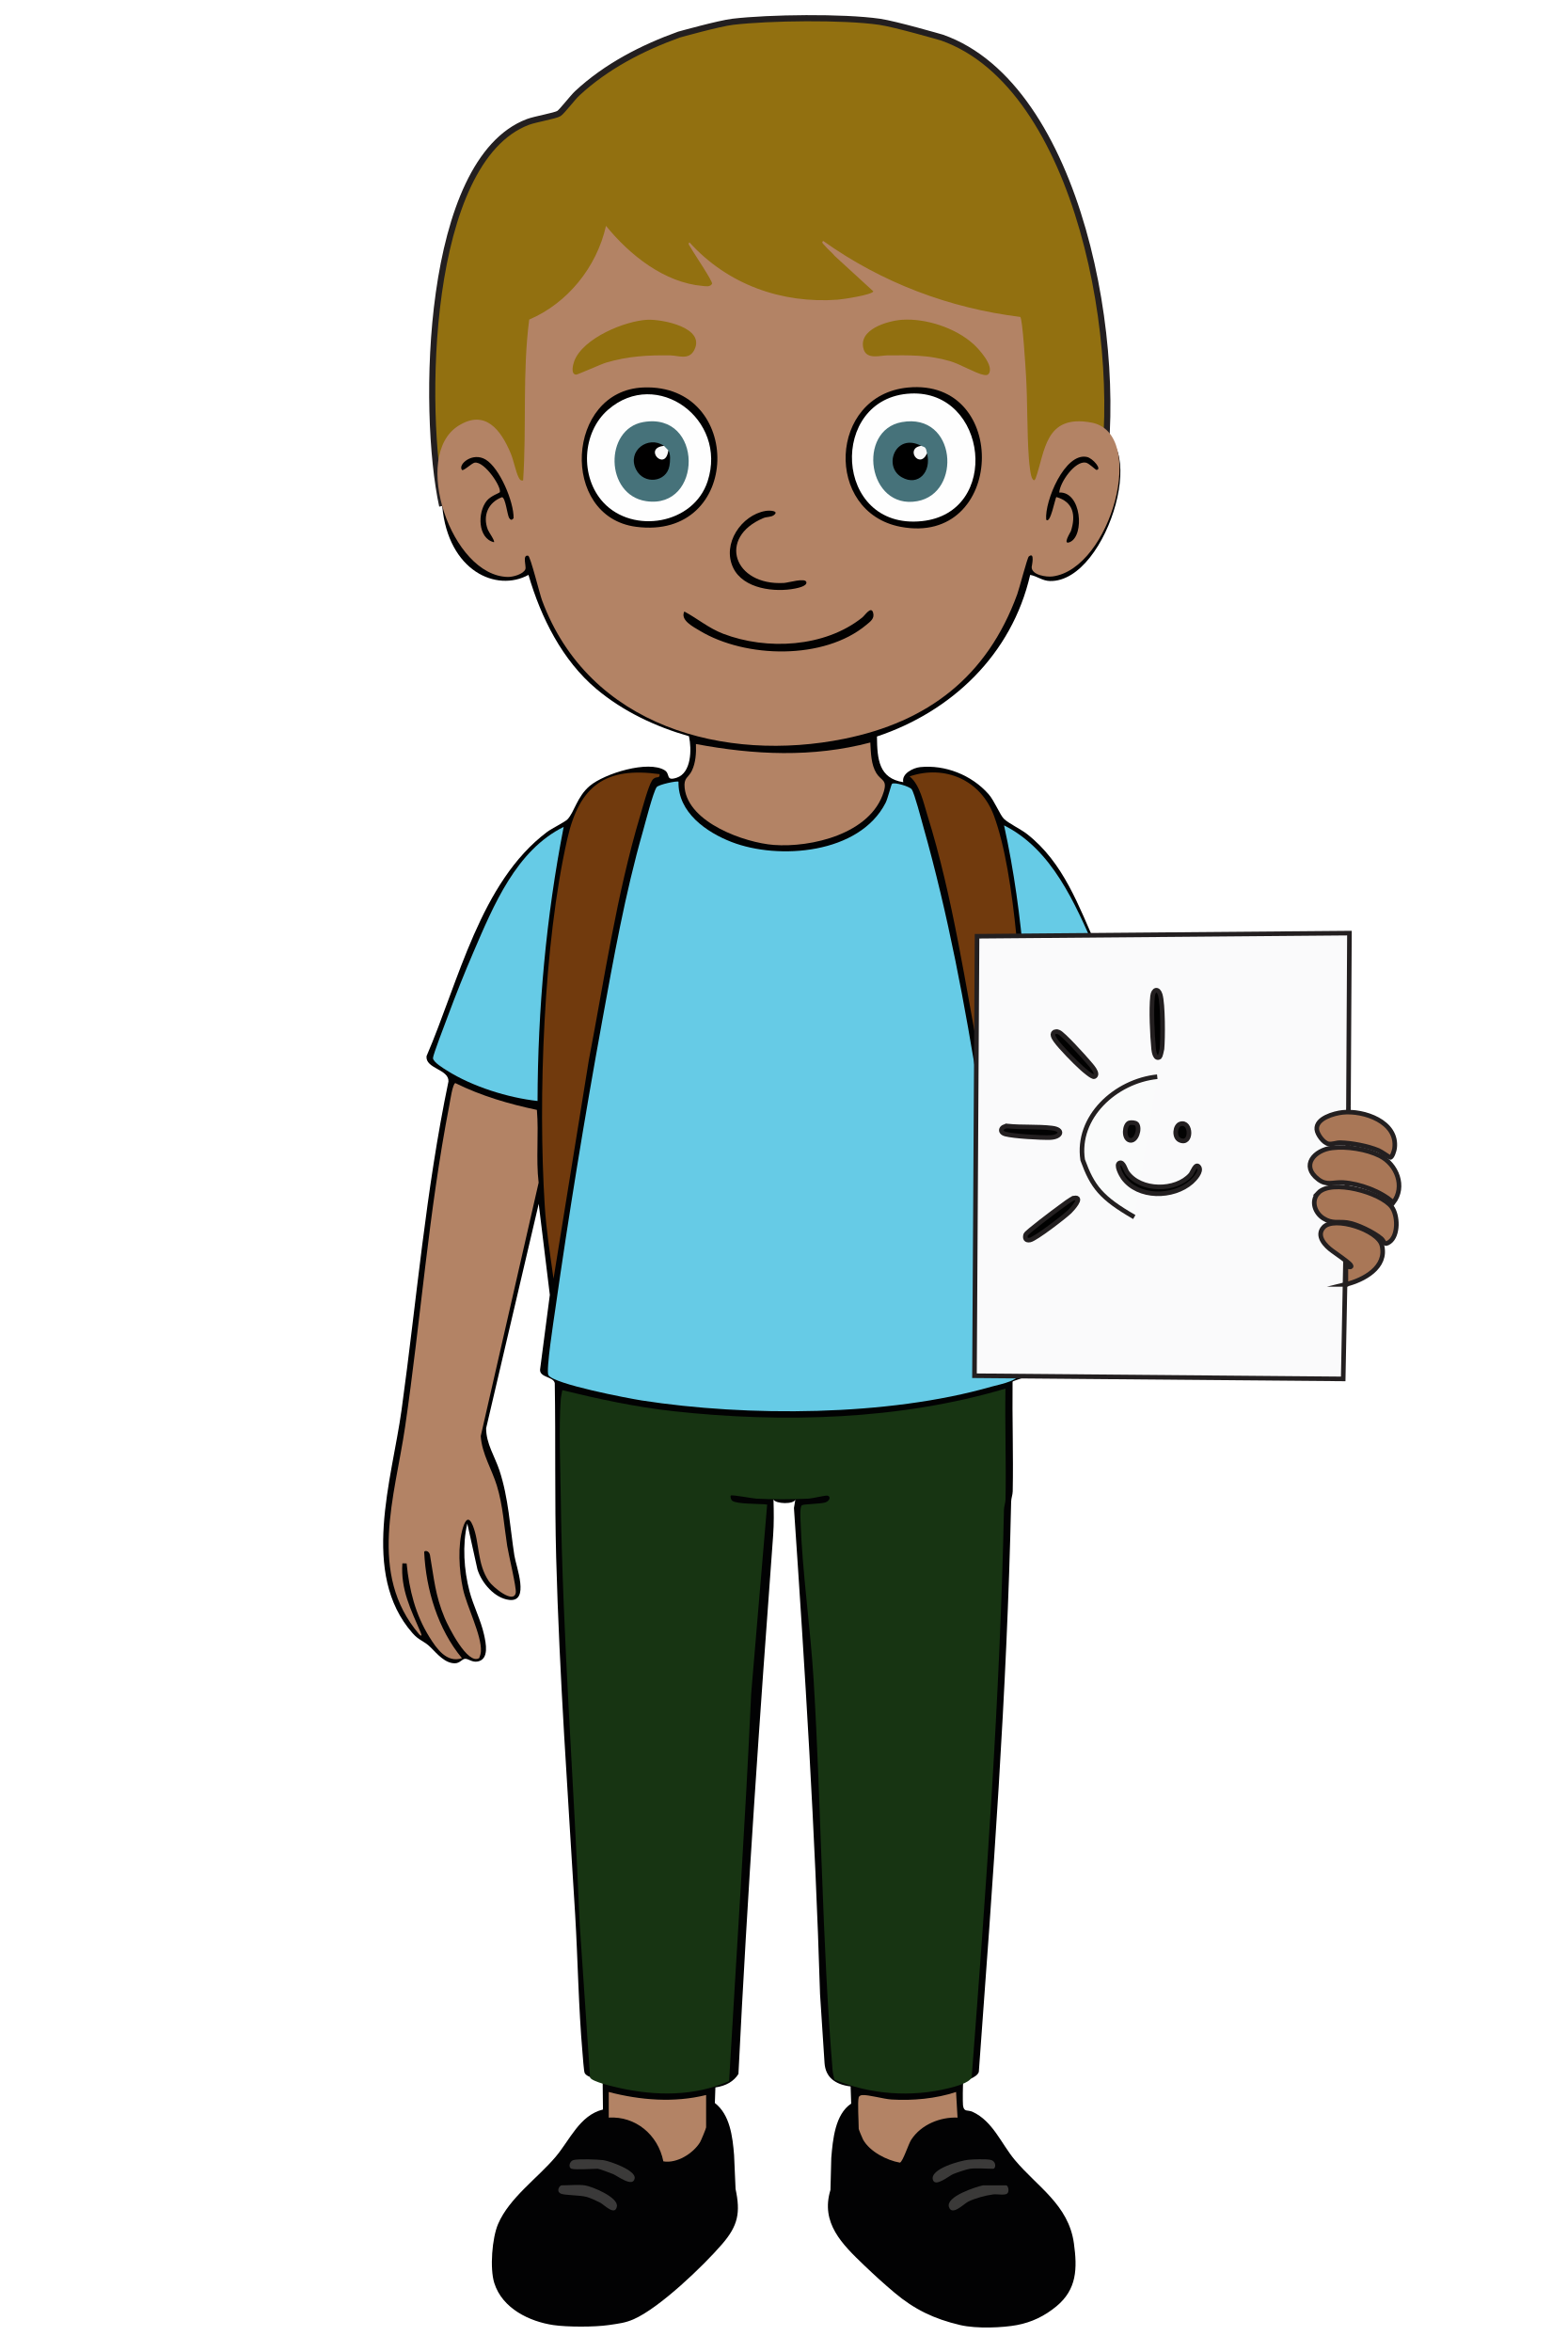
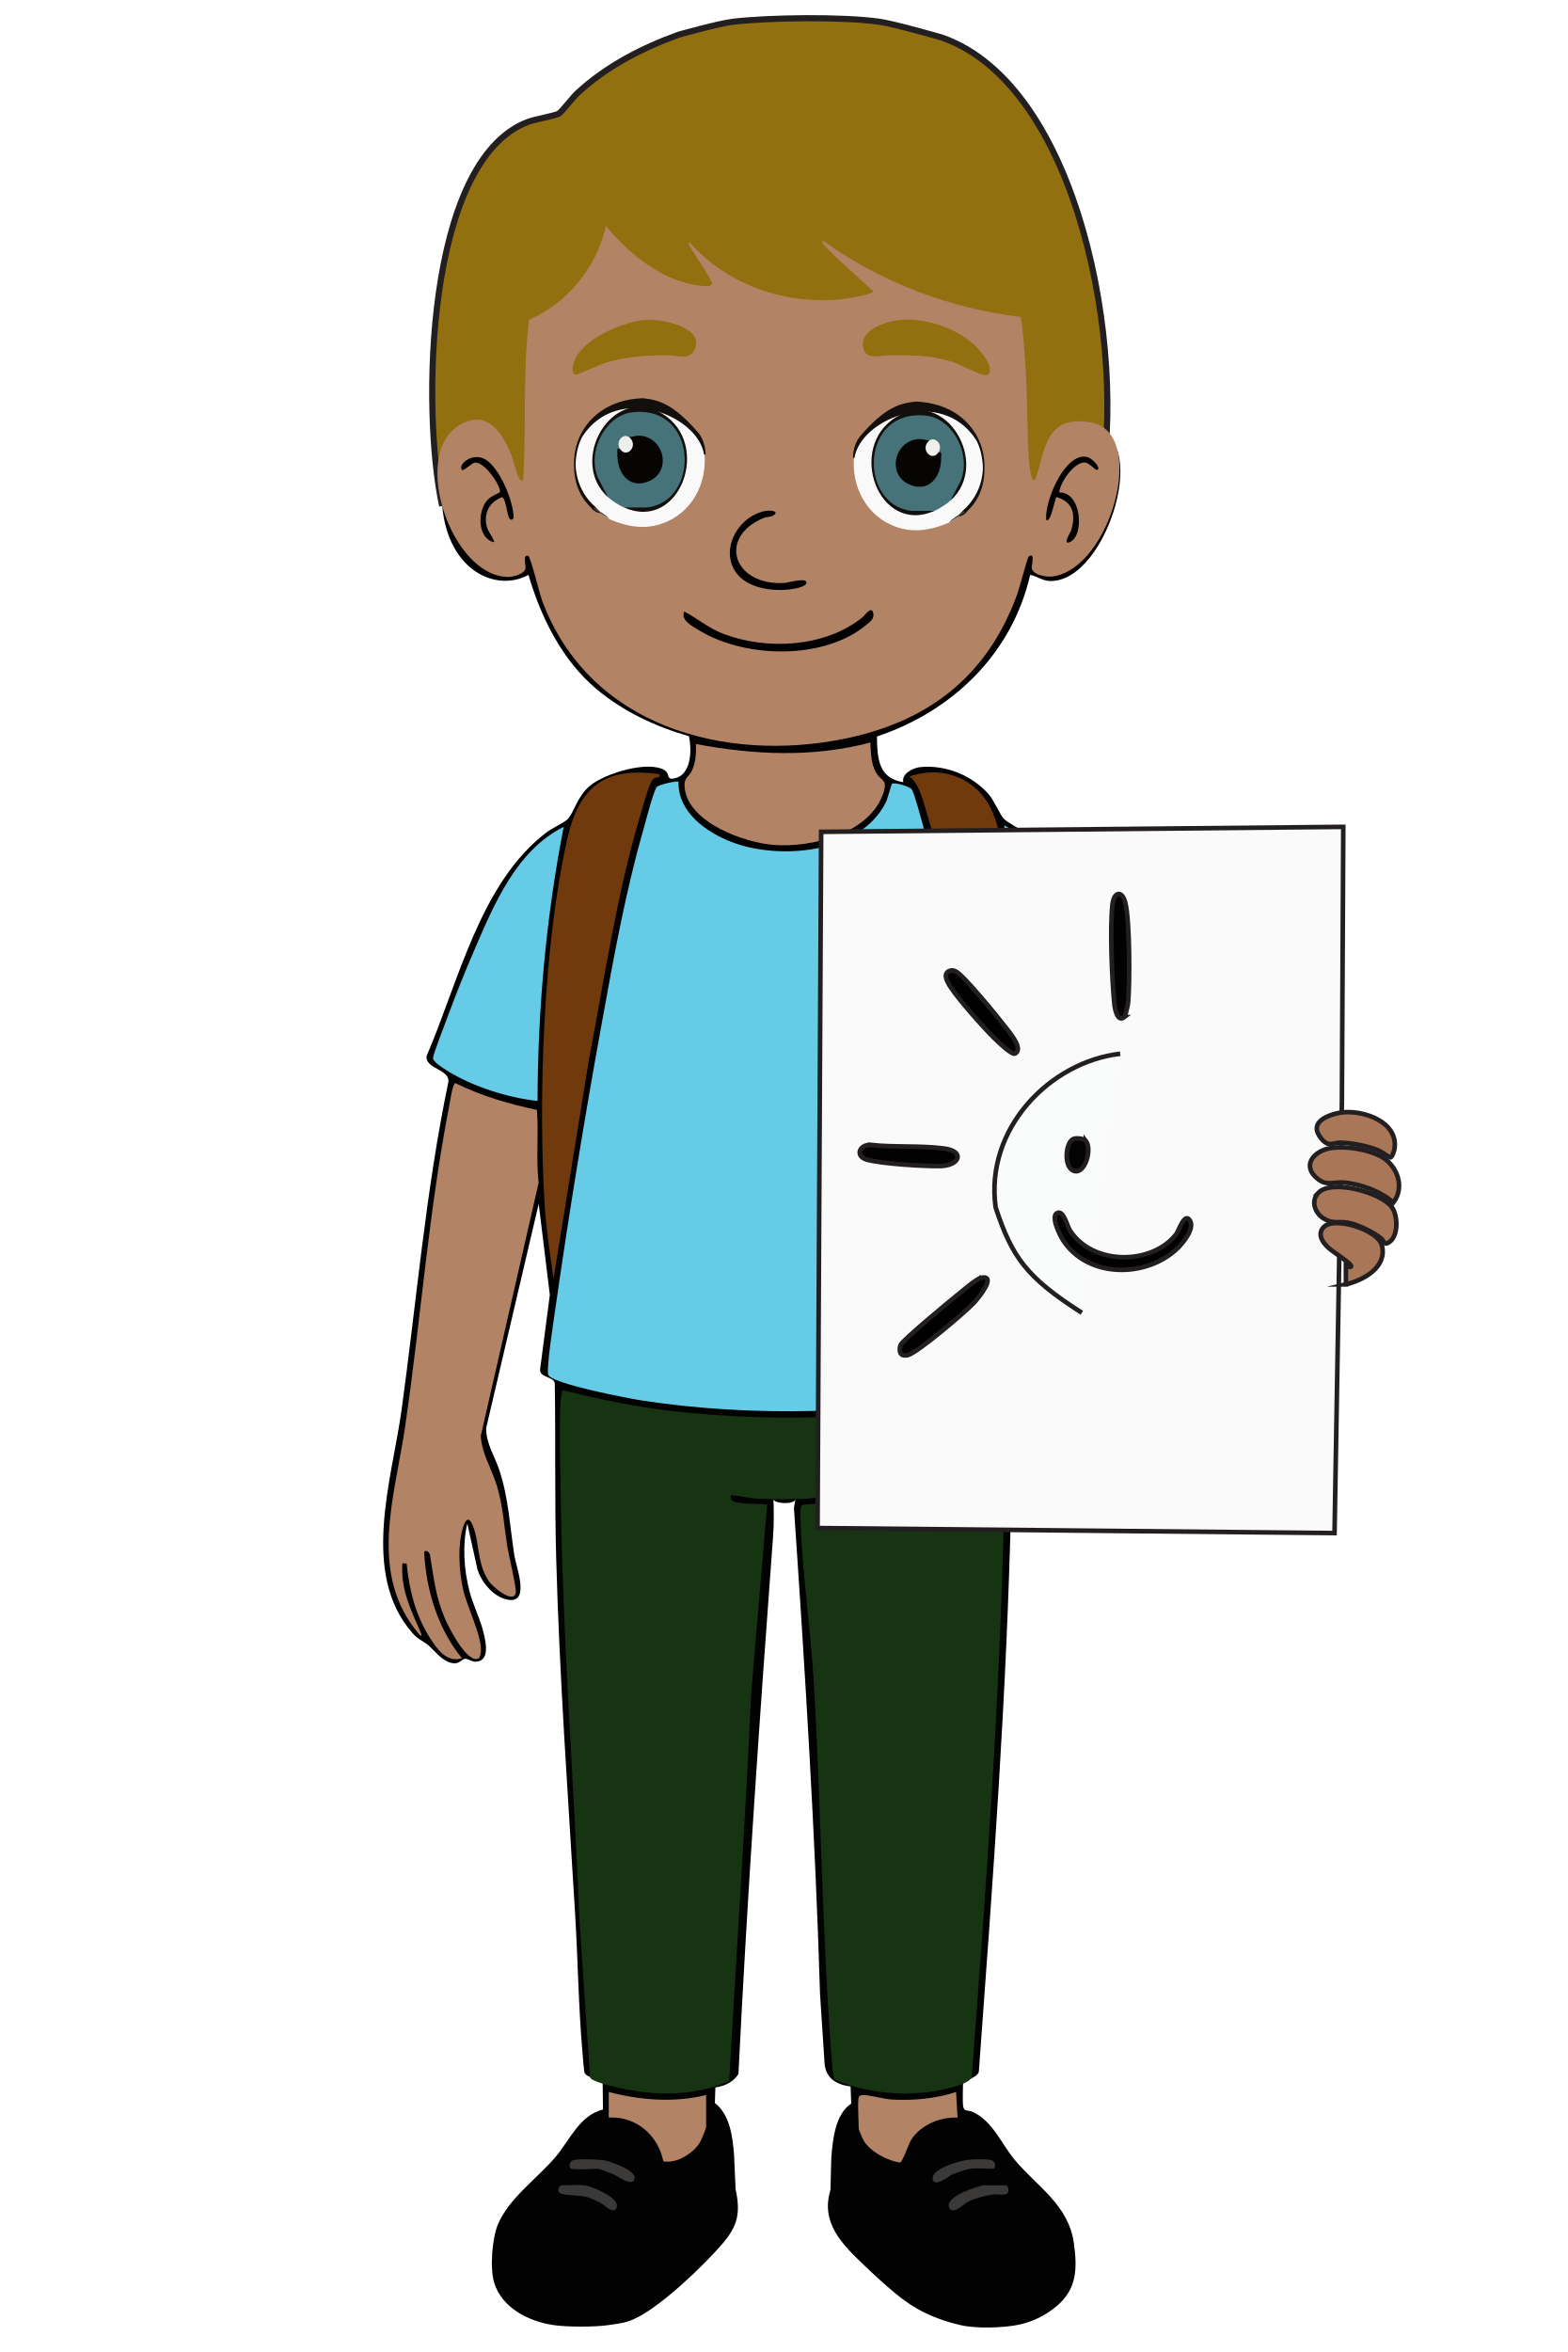
<svg xmlns="http://www.w3.org/2000/svg" id="Layer_1" version="1.1" viewBox="0 0 1024 1536">
  <defs>
    <style>
      .st0 {
+         stroke: #120f0d;
+       }
+ 
+       .st0, .st1 {
+         fill: #120f0d;
+       }
+ 
+       .st0, .st2, .st3, .st4, .st5, .st6, .st7, .st8, .st9, .st10 {
+         stroke-miterlimit: 10;
+       }
+ 
+       .st2 {
+         display: none;
+       }
+ 
+       .st2, .st3, .st4, .st5, .st6, .st7, .st8, .st9, .st10 {
+         stroke: #231f20;
+       }
+ 
+       .st2, .st3, .st4, .st5, .st6, .st7, .st8, .st10 {
+         stroke-width: 3px;
+       }
+ 
+       .st2, .st6 {
+         fill: #030303;
+       }
+ 
+       .st11 {
        fill: #173412;
      }

-       .st1 {
+       .st12 {
+         fill: #060504;
+       }
+ 
+       .st13 {
        fill: #46727a;
      }

-       .st2 {
+       .st14 {
+         fill: #eeeeec;
+       }
+ 
+       .st3 {
        fill: #fafbfb;
      }

-       .st2, .st3, .st4, .st5, .st6, .st7, .st8, .st9 {
-         stroke: #231f20;
-         stroke-miterlimit: 10;
-       }
- 
-       .st2, .st3, .st4, .st5, .st6, .st7, .st9 {
-         stroke-width: 3px;
-       }
- 
-       .st3 {
+       .st4 {
        fill: #010101;
      }

-       .st10, .st8 {
+       .st15, .st9 {
        fill: #927010;
      }

-       .st11 {
+       .st16 {
+         fill: #f9f9f9;
+       }
+ 
+       .st17 {
        fill: #b38365;
      }

-       .st4 {
+       .st5 {
        fill: #a97757;
      }

-       .st12 {
-         fill: #faf9f9;
+       .st18 {
+         fill: #493e36;
      }

-       .st13 {
-         fill: #f8f7f7;
-       }
- 
-       .st5 {
-         fill: #030303;
-       }
- 
-       .st14 {
+       .st19 {
        fill: #3a3939;
      }

-       .st15 {
+       .st20 {
        fill: #3b3a39;
      }

-       .st6 {
+       .st7 {
        fill: #010100;
      }

-       .st7 {
+       .st8 {
        fill: #020202;
      }

-       .st16 {
-         fill: #010000;
-       }
- 
-       .st8 {
+       .st9 {
        stroke-width: 4px;
      }

-       .st17 {
+       .st21 {
        fill: #66cbe6;
      }

-       .st18 {
+       .st22 {
        fill: #713a0d;
      }

-       .st19 {
+       .st23 {
        fill: #3a3938;
      }

-       .st20 {
+       .st24 {
        fill: #020101;
      }

-       .st21 {
-         fill: #fefefe;
-       }
- 
-       .st9 {
+       .st10 {
        fill: #fafafb;
      }

-       .st22 {
+       .st25 {
        fill: #020203;
      }
    </style>
  </defs>
-   <path class="st8" d="M718.65,319.64c17.48-90.35-13.36-263.45-103.34-295.09,0,0-30.4-8.83-40.81-10.33-23.72-3.42-72.07-2.8-95.87,0-8.96,1.05-35.12,8.37-35.12,8.37-23.98,8.63-47.45,20.7-66.46,38.34-2.96,2.75-9.96,11.92-11.95,13.19-2.36,1.51-15.56,3.73-20.3,5.52-66.99,25.39-69.42,188.74-55.96,250.8" />
-   <path class="st22" d="M676.24,786.14l-3.34-11.74c-.16,10.25-.83,20.65-1.92,30.86-1.24,11.62-5.56,28.68-5.6,39.32-.05,12.24,5.45,29.27,6.44,42.17.22,2.82.5,7.01.19,9.71-.37,3.3-10.34,4.95-10.61,5.96-.28,23.81.57,47.68.1,71.49-.05,2.32-.98,4.46-1.03,6.78-2.69,124.29-11.98,248.3-21.11,372.34-1.12,3.97-9.53,5.75-10.13,6.73-.39.64-.42,13.3-.21,15.09.58,4.76,3.02,2.79,6.29,4.31,13.26,6.17,18.59,20.67,27.57,31.43,14.61,17.5,35.07,29.22,38.58,54.4,2.3,16.52,1.97,30.1-11.41,41.17-7.73,6.4-16.22,10.44-25.73,12.24-9.12,1.73-26.36,2.53-37.15,0-17.17-4.03-29.92-10.23-42.85-21.11-6.82-5.74-13.44-11.75-19.88-17.93-14.28-13.68-28.62-27.63-21.99-49.21l.53-20.86c1-12.12,2.51-28.53,13.01-35.51l-.38-11.2c-10.64-1.34-16.31-6.36-17.01-15.07l-2.96-45.26c-3.19-105.98-9.85-211.78-17.04-317.43l.93-5.56c-.92,3.26-12.81,3-14.29,0,.22,7.85.34,15.72-.24,23.57-8.68,117.14-16.86,234.26-22.66,351.61-3.04,4.83-8.06,7.75-15.05,8.78-.17,3.39-.29,6.78-.35,10.17,9.86,7.57,11.61,22.01,12.56,34.05l.97,22.1c3.28,15.37,1.68,23.89-8.76,35.98-12.42,14.4-40.9,41.66-57.77,49.06-5.44,2.39-9.42,2.82-16.33,3.83-9.27,1.36-27.25,1.33-36.2,0-15.3-2.28-33.27-10.65-38.55-27.47-3-9.55-1.45-29.39,2.49-38.55,7.33-17.06,25.75-29.88,37.5-43.75,9.45-11.14,15.7-27.22,31-31l-.19-17.4c-.78-2.39-10.13-2.99-11.78-6.5-.52-1.1-1.19-10.73-1.41-13.25-2.6-29.62-3-60.38-4.78-90.16-4.65-77.58-10.31-155.55-12.41-233.27-1.02-37.86-.28-75.88-.91-113.75-.8-4.39-9.73-3.53-9.61-8.79l6.38-48.88-7.26-59.47-34.34,146.54c-.05,9.97,5.64,18.39,8.65,27.44,6.01,18.11,6.91,37.15,9.79,55.66,1.13,7.3,10.24,30.59-3.35,29.03-9.46-1.09-17.96-10.93-20.76-19.9l-6.63-29.97c-3.32,13.94-2.17,30.43,1.42,44.16,2.5,9.55,7.43,18.89,9.52,28.43,1.2,5.44,3.47,15.93-4.04,17.48-3.82.78-5.97-1.83-8.37-1.73-1.96.09-3.35,2.89-6.62,2.92-6.48.06-11.58-6.14-15.76-10.3-4.64-4.61-7.46-4.31-11.89-9.34-34.35-38.97-13.46-100.38-7.21-145.76,9.95-72.22,15.75-143.14,30.64-214.57.42-8.04-15.13-8.29-14.33-16.5,21.04-48.77,35.09-113.62,78.71-146.41,3.16-2.38,11.62-6.46,13.38-8.29,4.46-4.63,6.23-14.84,14.53-21.81,9.81-8.23,38.28-16.88,48.96-10.21,3.83,2.39.41,7.25,7.77,4.88,9.63-3.11,9.98-18.39,8.07-27.12-21.78-6.23-42.95-16.14-60.49-30.88-22.23-18.68-36.17-46.51-44.33-74.48-20.86,11.46-52.47-2.38-56.35-45-1.97-21.64,26.77,32.64,41.39,14.15,1.44-1.82,22.99-17.31,23.25-16.93,33.68,50.46,42.24,105.87,115.8,130.31h-.01c206.71,68.68,177.34-166.81,241.47-175.21,42.53-5.57,13.77,97.71-25.01,96.68-4.91-.13-8.32-3.2-12.85-4-11.98,52.21-51.5,89.35-100.07,105.53.14,15.17,1.35,27.29,17.18,29.85-1.2-5.7,6.66-9.39,10.97-9.84,16.23-1.69,33.63,5.03,44.77,17.66,3.81,4.32,7.46,13.64,10.04,16.13,3.06,2.95,11.07,6.77,15.11,9.94,23.86,18.67,33.67,46.88,45.83,74.24,10.84,24.4,21.54,46.52,30.36,71.79.61,5.62-12.56,10-13.81,12.12-.78,1.32-.55,2.92-.48,4.38.66,13.91,6.88,35.48,9.26,50.32" />
-   <path class="st0" d="M544.98,1358.09c-.37-2.03-.98-4.11-1.15-6.18-6.93-84.51-7.26-170.01-12.37-254.71-2.07-34.27-7.43-70.31-8.57-104.23-.07-2.19-.49-8.93.92-9.94,1.17-.84,12.17-.83,15.3-1.86,2.76-.9,3.9-3.88,1.33-4.42-1.34-.28-9.64,1.82-12.25,1.95-10.43.52-23.86.59-34.26,0-2.63-.15-15.87-2.71-16.56-2.01-.51.51-.02,2.65.97,3.41,3.01,2.33,18.2,1.82,22.76,2.48l-10.44,123.45c-3.83,84.41-9.56,168.72-14.41,253.1-22.81,9.96-47.86,9.73-71.81,4.41-3.27-.73-18.16-4.12-19.01-6.86l-6.78-100.18c-3.79-93.55-11.19-186.81-12.39-280.27-.25-19.56-1.28-42.85,0-62.04.14-2.17.75-4.19,1.03-6.32,23.98,5.83,48,11.03,72.58,13.73,71.41,7.82,147.78,5.77,216.88-14.75-.36,24.08.5,48.24.05,72.33-.04,2.33-.98,4.48-1.03,6.8-2.58,123.64-11.68,247.23-21.08,370.6-1.49,3.8-11.23,6.21-14.95,7.13-24.5,6.1-51.48,4.19-74.77-5.64v.02h.01Z" />
-   <path class="st17" d="M443.19,510.49c-.46,20.16,18.37,33.06,34.63,39.37,30.7,11.91,83.57,7.91,100.65-25.58,1.43-2.81,3.68-12.01,4.19-12.4,1.62-1.25,11.52,1.75,12.84,3.57,1.85,2.56,6.37,20.08,7.63,24.55,32.2,113.8,44.34,236.89,64.09,353.64,1.29,8.01-13.64,10.21-19.75,11.97-67.42,19.36-159.3,19.7-228.34,8.97-8.86-1.38-57.46-10.65-60.92-16.54-1.7-2.9,3.56-36.49,4.44-42.63,8.92-62.63,19.2-125.51,30.52-187.72,7.53-41.37,15.21-84.43,26.76-124.73,1.64-5.73,6.52-25.11,8.94-28.84,1.16-1.79,13.63-4.35,14.31-3.62h0Z" />
-   <path class="st11" d="M345.68,208.71c-4.52,34.78-1.65,70.13-3.98,105.05-1.76.36-2.36-.85-3.05-2.24-1.84-3.74-3.11-10.77-5.05-15.43-6.46-15.51-16.83-29.1-34.32-17.93-30.72,19.63-4.58,97.93,32.46,98.62,3.28.06,10.04-1.74,11.43-5.03.74-1.75-2.23-9.74,1.85-8.81,1.44.33,7.51,24.97,9.01,29.04,30.59,82.74,119.74,106.26,197.48,90.48,54.28-11.02,93.2-40.2,112.96-94.42,1.34-3.67,6.55-23.86,7.54-24.64,4.21-3.33,1.87,6.28,1.87,6.97-.04,5.11,9.49,6.61,13.57,6.09,38.04-4.77,62.55-93.72,25.36-100.52-30.58-5.59-30.03,19.15-36.48,36.85-.97,1.2-.98,1.13-1.91-.01-1.36-1.65-2.15-10.43-2.36-13.29-1.31-17.93-.8-36.18-1.87-54.13-.28-4.71-2.24-37.28-3.77-38.39-46.35-5.74-90.31-22.28-128.69-49.6-1.54.98.31,2.17.95,2.95,1.98,2.44,4.63,4.45,6.63,6.9l25.17,23.07c-1.07,2.32-19.87,5.16-23.26,5.41-36.38,2.69-71.8-9.73-96.81-37.36-1.42.77.22,2.36.68,3.23,1.94,3.64,14.52,22.01,14.03,23.76-1.37,2.21-3.93,1.59-6.04,1.42-25.08-2.13-47.67-20.08-63.24-39.23-6.16,27.19-25.28,50.55-50.14,61.17l-.02.02h0Z" />
-   <path class="st11" d="M313.03,1082.8c-7.57,4.94-20.31-20.8-22.53-26.08-6.29-14.97-6.93-25.73-9.64-41.16-.53-3.01-3.65-3.18-3.79-1.97,1.16,24.64,9.05,50.46,24.68,69.32-9.93,3.31-16.54-6.21-21.28-13.84-9.17-14.75-13.14-30.66-14.87-48.05l-2.77-.07c-1.24,17.15,5.64,30.39,11.95,45.16.7,1.65.86,3.11-1.05,1.09-33.7-39.54-15.76-89.9-9.12-135.38,10.23-69.97,15.37-140.52,28.89-210.06.46-2.35,2.16-14.23,3.94-14.42,16.91,8.35,35,13.65,53.25,17.49,1.34,15.72-.71,31.85,1.14,47.53l-37.82,165.49c.77,11.62,7.25,21.6,10.55,32.42,3.96,13,4.64,25.94,6.73,39.25.87,5.51,6.14,27.45,5.61,30.59-1.32,7.7-14.95-3.64-17.53-7.41-7.89-11.52-5.99-25.17-10.5-36.33-2.58-6.39-4.8-4.17-6.45,1.18-3.63,11.73-2.56,28.04-.04,39.97,2.43,11.53,12.38,30.48,11.74,40.96-.09,1.48-.55,2.97-1.09,4.32h0Z" />
-   <path class="st18" d="M430.85,505.58c.19,3.6-2.58.48-4.98,4.19s-6.06,17.37-7.62,22.59c-15.5,51.85-23.4,106.73-33.62,159.91l-23.07,142.79c-2.22-15.82-4.74-31.67-5.74-47.66-4.41-70.3-.81-171.02,14.74-239.55,7.94-34.97,25.06-47.15,60.29-42.28h0Z" />
-   <path class="st18" d="M662.45,833.09l-21.17-133.94c-10.58-55.31-18.77-113.11-35.52-166.79-2.58-8.27-4.94-20.05-11.64-25.31,22.68-7.73,46.33,2.02,55.07,25.55,14.49,39.01,18.23,118.14,19.95,161.29,1.85,46.32-.2,93.32-6.7,139.21h.01Z" />
-   <path class="st17" d="M673.85,720c-1.96-60.67-4.91-121.73-18.02-180.98,31.31,15.62,46.34,50.81,59.96,81.95,10.02,22.92,18.94,46.53,27.15,70.22-.05,4.37-20.97,14.5-25.45,16.47-5.55,2.45-40.88,15.15-43.64,12.33h0Z" />
-   <path class="st17" d="M351.12,719.01c-19.29-2.13-42.45-9.35-59.15-19.87-2.29-1.45-9.02-5.46-9.15-8.12-.09-1.91,8.24-23.45,9.68-27.34,5.12-13.83,10.85-28.2,16.68-41.73,13.31-30.92,27.97-66.52,59.01-81.95-11.48,58.76-16.88,118.98-17.07,179.01Z" />
-   <path class="st11" d="M568.49,484.92c.35,6.55.45,14.35,3.95,20.01,3.16,5.1,7.27,4.14,4.8,12.18-8.45,27.56-47.55,36.54-71.86,34.68-18.76-1.44-55.65-14.36-58.16-37.14-.77-7.01,2.42-6.57,4.71-11.34,2.5-5.19,2.91-11.71,2.65-17.42,38,7.15,76.2,8.95,113.91-.98h0Z" />
-   <path class="st11" d="M560.9,1369.64c.23-.8,1.37-1.36,2.28-1.43,4.14-.28,13.96,2.57,19.09,2.89,13.82.86,29.06-.52,42.22-4.91l.96,16.73c-11.3-.46-23.72,4.49-30.22,14.42-1.88,2.87-5.48,14.41-7.42,14.99-8.47-1.46-19.75-7.17-24.09-15.11-.49-.9-2.81-6.54-2.81-6.92,0-4.39-.86-17.65,0-20.65h-.01Z" />
-   <path class="st11" d="M461.23,1368.16v21.15c0,.62-3.26,8.55-3.95,9.68-4.55,7.45-15.29,14.03-23.98,12.51-3.5-17.48-18.25-29.63-35.67-28.58v-16.72c20.67,5.39,42.69,7.14,63.6,1.97h0Z" />
-   <path class="st15" d="M373.42,1416.35c-2.39-.72-1.6-4.86,1.14-5.7s15.97-.44,19.49.05c4.09.57,21.46,6.61,20.51,11.9-1.12,6.23-11.11-1.54-14.11-2.8-1.52-.64-9.09-3.46-9.95-3.46-3.78,0-14.43.79-17.09,0h0Z" />
-   <path class="st19" d="M642.05,1427.17h15.19c1.23,0,2.38,4.13.52,5.46-1.59,1.14-6.66.15-9.05.46-4.78.61-12.01,2.55-16.32,4.73-2.86,1.44-10.59,9.62-12.55,3.46-2.16-6.79,17.43-13.09,22.21-14.1h0Z" />
-   <path class="st15" d="M633.51,1416.35c-2.04.27-8.71,2.54-10.9,3.46-2.79,1.17-11.67,8.73-13.23,3.8-2.3-7.25,18.27-12.68,23.2-13.15,3.22-.3,11.3-.55,14.2.01,4.32.84,3.76,5.87,1.93,5.87-4.64,0-10.82-.57-15.19,0h-.01Z" />
-   <path class="st14" d="M381.97,1427.17c4.77.67,22.11,7.83,20.97,13.83-1.22,6.43-8.34-1.21-10.96-2.56-2.28-1.18-6.38-3.06-8.76-3.71-4.52-1.25-14.46-.99-16.9-2.16-3.44-1.66-.63-5.4.46-5.4,4.58,0,10.92-.6,15.19,0h0Z" />
-   <path class="st10" d="M589.18,208.84c15.49-1.07,34.97,5.25,46.72,15.92,3.59,3.26,13.45,14.05,10.01,19.24-1.01,1.3-2.28,1.01-3.62.76-4.9-.92-15.27-7.05-21.81-8.94-14.35-4.14-26.36-3.84-41.1-3.72-4.28.04-13.07,2.85-15.2-3.83-4.2-13.18,15.84-18.8,25.01-19.43h-.01Z" />
-   <path class="st10" d="M423.07,208.82c9.17-.4,37.96,4.94,30.43,19.75-3.47,6.83-10.36,3.61-15.49,3.53-14.81-.24-27.76.48-42.06,4.7-3.51,1.04-18.64,7.95-19.69,7.86-3.59-.28-2.04-6.47-1.16-8.82,5.67-15.1,33.32-26.38,47.97-27.02h0Z" />
-   <path class="st20" d="M592.97,253.09c67.04-6.49,63.47,103.97-4.78,90.93-49.95-9.55-47.09-85.9,4.78-90.93Z" />
-   <path class="st20" d="M420.25,253.04c65.83-2.56,64.63,100.09-4.82,90.98-50.06-6.57-45.83-89.01,4.82-90.98h0Z" />
-   <path class="st20" d="M447,399.35c8.73,4.67,15.81,10.86,25.37,14.52,28.43,10.9,66.41,8.98,90.87-10.62,1.75-1.41,5.7-7.59,7.03-3.27,1.22,3.96-1.78,5.92-4.32,8.05-27.7,23.18-78.94,21.88-108.81,3.91-4.21-2.53-13.04-6.97-10.14-12.59Z" />
-   <path class="st20" d="M499.89,333.69c3.14-.55,9.35-.05,5.52,2.76-1.83,1.34-4.58.96-6.74,1.87-30.15,12.65-19.46,44.26,13.39,42.39,3-.17,14-3.6,14.66-.52.55,2.57-5.65,3.82-7.36,4.16-13.07,2.6-33.85.39-40.48-13.61-7.43-15.7,5.48-34.32,21.01-37.04h0Z" />
-   <path class="st20" d="M322.63,354.1c-10.59-2.5-10.87-19.43-4.72-27.02,2.63-3.25,8.16-5.08,8.46-5.51,1.85-2.7-9.74-20.54-16.35-19.42-1.84.31-7.42,5.73-8.26,4.74-2.91-3.42,6.82-12.04,15.52-6.73,9.11,5.56,18.37,27.44,18.2,38.23-1.03,1.34-1.88,1.43-2.86-.03-1.3-1.94-2.39-13.48-4.74-13.66-8.98,3.39-12.78,12.01-9.22,21.24.6,1.55,4.82,7.35,3.98,8.16h-.01Z" />
-   <path class="st20" d="M691.89,321.64c14.59-.71,16.61,28.16,7.01,32.35-5.3,2.31.37-6.43.63-7.22,3.34-10.39,1.53-19.03-9.51-22.17-.84.65-3.91,18.1-6.66,14.74-1.08-12.18,12.28-44.02,26.61-40.92,3.94.85,10.26,8.42,6.13,8.45-.41,0-4.76-4.35-6.87-4.75-6.98-1.31-16.91,12.75-17.34,19.52h0Z" />
-   <path class="st21" d="M594.9,257c50.31-2.31,59.31,77.89,7.28,83.33-57.92,6.06-61.26-80.85-7.28-83.33Z" />
-   <path class="st21" d="M394.16,328.19c-15.43-16.6-14.05-45.75,3.02-60.61,31.8-27.7,78.29,6.07,65.03,46.73-9.2,28.19-48.75,34.64-68.05,13.88h0Z" />
-   <path class="st1" d="M589.12,275.65c35.66-6.3,39.45,46.43,9.99,51.66-32.4,5.76-39.63-46.42-9.99-51.66Z" />
-   <path class="st1" d="M420.16,275.65c39.46-6.93,39.05,57.16,1.92,51.64-27.01-4.02-27.42-47.15-1.92-51.64h0Z" />
-   <path d="M601.71,291.16c-3.73,3.61-3.92,5.94-.58,6.97,1.44-1.16,2.9-1.85,4.38-2.05,3.11,11.72-5.6,21.85-16.48,15.6-12.52-7.18-4.05-29.33,12.69-20.52h-.01Z" />
-   <path class="st13" d="M601.71,291.16c.77.41,2.06.6,2.6,1.22.87,1.02.87,2.47,1.2,3.7-4.81,10.76-14.72-3.35-3.8-4.92Z" />
-   <path class="st16" d="M433.7,291.16l-.64,2.07c-7.7,1.02.28,9.36,1.47,1.48l2.02-.59c1.56,2.32,1.24,7.14.72,10.09-1.91,10.84-16.74,12.49-21.8,2.4-6.11-12.2,7.99-22.53,18.22-15.44h.01Z" />
-   <path class="st12" d="M433.7,291.16c.17.12,2.73,2.78,2.85,2.95-1.88,14.43-16.87-1.46-2.85-2.95Z" />
-   <path class="st6" d="M782.25,971.88" />
-   <path class="st9" d="M880.81,722.37l-3.44,178.14-240.85-2.07,1.68-287.01,243.24-2.05-.64,112.99" />
-   <path class="st4" d="M870.13,749.64c9.58-1.16,22.54.84,31.23,5.21,10.97,5.52,16.78,20.12,8.72,30.54-7.88-7.35-21.95-12.42-32.67-13.12-6.62-.43-10.62,2.27-16.32-2.08-11.73-8.95-2.59-19.14,9.03-20.55h.01Z" />
-   <path class="st4" d="M861,779.12c8.76-9.42,41.08-.36,48.06,9.1,4.08,5.52,4.43,18.51-1.37,22.79-3.74,2.76-3.44-.38-5.39-2.08-4.76-4.13-16.14-9.67-22.32-10.51-6.1-.83-9.73.95-15.6-2.81-5.51-3.53-8.25-11.25-3.37-16.49h-.01Z" />
-   <path class="st4" d="M879.13,838.8v-12.45c1.8,1.55,5.23,1.59,2.32-1.08-2.22-2.03-7.55-5.78-11.11-8.32-4.5-3.21-10.98-9.78-5.81-15.46,6.89-7.55,35.52,1.74,38.08,11.7,3.72,14.49-12.01,22.8-23.49,25.61h0Z" />
-   <path class="st4" d="M876.95,726.45c13.73-1.48,36.24,6.07,33.98,23.47-.17,1.31-1.51,5.97-2.88,5.98-.44,0-5.72-3.79-7.65-4.6-6.95-2.91-17.54-4.92-25.01-5.06-2.51-.05-4.87,1.14-7.51.79-3.22-.42-7.47-6.14-7.76-9.46-.64-7.23,11.25-10.52,16.84-11.12h0Z" />
-   <path class="st3" d="M701.66,782.37c6.27-.95-1.45,7.46-2.9,8.86-3.44,3.32-22.39,17.92-26,18.57-2.68.48-3.51-1.01-2.77-3.53.43-1.48,19.25-15.62,22.11-17.65,1.99-1.42,7.66-5.95,9.56-6.24h0Z" />
-   <path class="st3" d="M757.56,690.21c-2.94,2.08-3.83-3.34-4.01-5.12-.89-8.84-1.68-26.04-.7-34.58.52-4.58,3.7-5.3,5-.91,1.84,6.16,1.82,28.54,1.14,35.5-.08.84-1.14,4.9-1.43,5.11Z" />
-   <path class="st3" d="M689.41,673.79c.95-.26,1.37-.04,2.19.26,2.77,1.01,16.67,16.4,19.43,19.69,1.51,1.8,7.26,7.74,3.74,9.38-1.26.59-6.98-4.48-8.18-5.55-4.34-3.87-13.74-13.46-17-17.99-1.19-1.66-3.35-4.9-.19-5.78h.01Z" />
-   <path class="st7" d="M658.16,735.4c9.51.97,19.51.16,28.98,1.3,8.09.97,6.07,5.96-1.28,6.19-6.01.18-23.59-.82-29.1-2.28-4.5-1.2-2.89-5.24,1.4-5.2h0Z" />
-   <path class="st2" d="M740.91,794.8c-21.64-12.5-27.29-19.65-33.7-37.27-4.29-27.95,21.33-51.51,48.7-54.36" />
-   <path class="st3" d="M731.44,759.44c2.41-.76,3.65,4.54,4.8,6.18,8.67,12.39,31.87,12.49,41.49,1.46,1.16-1.33,3.31-8.02,5.43-4.9,1.94,2.85-2.72,7.91-4.77,9.72-11.98,10.56-35.07,10.89-44.87-2.83-1.07-1.5-5.13-8.67-2.08-9.63h0Z" />
-   <path class="st5" d="M771.04,733.98c7.38-2.19,7.71,14.38-.48,10.58-3.89-1.8-3.18-9.49.48-10.58Z" />
-   <path class="st5" d="M742.5,734.03c2.46,2.9-.32,11.79-4.61,10.61s-3.37-10.39-.19-11.36c1.14-.35,4.05-.14,4.8.74h0Z" />
+   <path class="st9" d="M718.65,319.64c17.48-90.35-13.36-263.45-103.34-295.09,0,0-30.4-8.83-40.81-10.33-23.72-3.42-72.07-2.8-95.87,0-8.96,1.05-35.12,8.37-35.12,8.37-23.98,8.63-47.45,20.7-66.46,38.34-2.96,2.75-9.96,11.92-11.95,13.19-2.36,1.51-15.56,3.73-20.3,5.52-66.99,25.39-69.42,188.74-55.96,250.8" />
+   <path class="st25" d="M676.24,786.14l-3.34-11.74c-.16,10.25-.83,20.65-1.92,30.86-1.24,11.62-5.56,28.68-5.6,39.32-.05,12.24,5.45,29.27,6.44,42.17.22,2.82.5,7.01.19,9.71-.37,3.3-10.34,4.95-10.61,5.96-.28,23.81.57,47.68.1,71.49-.05,2.32-.98,4.46-1.03,6.78-2.69,124.29-11.98,248.3-21.11,372.34-1.12,3.97-9.53,5.75-10.13,6.73-.39.64-.42,13.3-.21,15.09.58,4.76,3.02,2.79,6.29,4.31,13.26,6.17,18.59,20.67,27.57,31.43,14.61,17.5,35.07,29.22,38.58,54.4,2.3,16.52,1.97,30.1-11.41,41.17-7.73,6.4-16.22,10.44-25.73,12.24-9.12,1.73-26.36,2.53-37.15,0-17.17-4.03-29.92-10.23-42.85-21.11-6.82-5.74-13.44-11.75-19.88-17.93-14.28-13.68-28.62-27.63-21.99-49.21l.53-20.86c1-12.12,2.51-28.53,13.01-35.51l-.38-11.2c-10.64-1.34-16.31-6.36-17.01-15.07l-2.96-45.26c-3.19-105.98-9.85-211.78-17.04-317.43l.93-5.56c-.92,3.26-12.81,3-14.29,0,.22,7.85.34,15.72-.24,23.57-8.68,117.14-16.86,234.26-22.66,351.61-3.04,4.83-8.06,7.75-15.05,8.78-.17,3.39-.29,6.78-.35,10.17,9.86,7.57,11.61,22.01,12.56,34.05l.97,22.1c3.28,15.37,1.68,23.89-8.76,35.98-12.42,14.4-40.9,41.66-57.77,49.06-5.44,2.39-9.42,2.82-16.33,3.83-9.27,1.36-27.25,1.33-36.2,0-15.3-2.28-33.27-10.65-38.55-27.47-3-9.55-1.45-29.39,2.49-38.55,7.33-17.06,25.75-29.88,37.5-43.75,9.45-11.14,15.7-27.22,31-31l-.19-17.4c-.78-2.39-10.13-2.99-11.78-6.5-.52-1.1-1.19-10.73-1.41-13.25-2.6-29.62-3-60.38-4.78-90.16-4.65-77.58-10.31-155.55-12.41-233.27-1.02-37.86-.28-75.88-.91-113.75-.8-4.39-9.73-3.53-9.61-8.79l6.38-48.88-7.26-59.47-34.34,146.54c-.05,9.97,5.64,18.39,8.65,27.44,6.01,18.11,6.91,37.15,9.79,55.66,1.13,7.3,10.24,30.59-3.35,29.03-9.46-1.09-17.96-10.93-20.76-19.9l-6.63-29.97c-3.32,13.94-2.17,30.43,1.42,44.16,2.5,9.55,7.43,18.89,9.52,28.43,1.2,5.44,3.47,15.93-4.04,17.48-3.82.78-5.97-1.83-8.37-1.73-1.96.09-3.35,2.89-6.62,2.92-6.48.06-11.58-6.14-15.76-10.3-4.64-4.61-7.46-4.31-11.89-9.34-34.35-38.97-13.46-100.38-7.21-145.76,9.95-72.22,15.75-143.14,30.64-214.57.42-8.04-15.13-8.29-14.33-16.5,21.04-48.77,35.09-113.62,78.71-146.41,3.16-2.38,11.62-6.46,13.38-8.29,4.46-4.63,6.23-14.84,14.53-21.81,9.81-8.23,38.28-16.88,48.96-10.21,3.83,2.39.41,7.25,7.77,4.88,9.63-3.11,9.98-18.39,8.07-27.12-21.78-6.23-42.95-16.14-60.49-30.88-22.23-18.68-36.17-46.51-44.33-74.48-20.86,11.46-52.47-2.38-56.35-45-1.97-21.64,26.77,32.64,41.39,14.15,1.44-1.82,22.99-17.31,23.25-16.93,33.68,50.46,42.24,105.87,115.8,130.31h-.01c206.71,68.68,177.34-166.81,241.47-175.21,42.53-5.57,13.77,97.71-25.01,96.68-4.91-.13-8.32-3.2-12.85-4-11.98,52.21-51.5,89.35-100.07,105.53.14,15.17,1.35,27.29,17.18,29.85-1.2-5.7,6.66-9.39,10.97-9.84,16.23-1.69,33.63,5.03,44.77,17.66,3.81,4.32,7.46,13.64,10.04,16.13,3.06,2.95,11.07,6.77,15.11,9.94,23.86,18.67,33.67,46.88,45.83,74.24,10.84,24.4,21.54,46.52,30.36,71.79.61,5.62-12.56,10-13.81,12.12-.78,1.32-.55,2.92-.48,4.38.66,13.91,6.88,35.48,9.26,50.32" />
+   <path class="st11" d="M544.98,1358.09c-.37-2.03-.98-4.11-1.15-6.18-6.93-84.51-7.26-170.01-12.37-254.71-2.07-34.27-7.43-70.31-8.57-104.23-.07-2.19-.49-8.93.92-9.94,1.17-.84,12.17-.83,15.3-1.86,2.76-.9,3.9-3.88,1.33-4.42-1.34-.28-9.64,1.82-12.25,1.95-10.43.52-23.86.59-34.26,0-2.63-.15-15.87-2.71-16.56-2.01-.51.51-.02,2.65.97,3.41,3.01,2.33,18.2,1.82,22.76,2.48l-10.44,123.45c-3.83,84.41-9.56,168.72-14.41,253.1-22.81,9.96-47.86,9.73-71.81,4.41-3.27-.73-18.16-4.12-19.01-6.86l-6.78-100.18c-3.79-93.55-11.19-186.81-12.39-280.27-.25-19.56-1.28-42.85,0-62.04.14-2.17.75-4.19,1.03-6.32,23.98,5.83,48,11.03,72.58,13.73,71.41,7.82,147.78,5.77,216.88-14.75-.36,24.08.5,48.24.05,72.33-.04,2.33-.98,4.48-1.03,6.8-2.58,123.64-11.68,247.23-21.08,370.6-1.49,3.8-11.23,6.21-14.95,7.13-24.5,6.1-51.48,4.19-74.77-5.64v.02h.01Z" />
+   <path class="st21" d="M443.19,510.49c-.46,20.16,18.37,33.06,34.63,39.37,30.7,11.91,83.57,7.91,100.65-25.58,1.43-2.81,3.68-12.01,4.19-12.4,1.62-1.25,11.52,1.75,12.84,3.57,1.85,2.56,6.37,20.08,7.63,24.55,32.2,113.8,44.34,236.89,64.09,353.64,1.29,8.01-13.64,10.21-19.75,11.97-67.42,19.36-159.3,19.7-228.34,8.97-8.86-1.38-57.46-10.65-60.92-16.54-1.7-2.9,3.56-36.49,4.44-42.63,8.92-62.63,19.2-125.51,30.52-187.72,7.53-41.37,15.21-84.43,26.76-124.73,1.64-5.73,6.52-25.11,8.94-28.84,1.16-1.79,13.63-4.35,14.31-3.62h0Z" />
+   <path class="st17" d="M345.68,208.71c-4.52,34.78-1.65,70.13-3.98,105.05-1.76.36-2.36-.85-3.05-2.24-1.84-3.74-3.11-10.77-5.05-15.43-6.46-15.51-16.83-29.1-34.32-17.93-30.72,19.63-4.58,97.93,32.46,98.62,3.28.06,10.04-1.74,11.43-5.03.74-1.75-2.23-9.74,1.85-8.81,1.44.33,7.51,24.97,9.01,29.04,30.59,82.74,119.74,106.26,197.48,90.48,54.28-11.02,93.2-40.2,112.96-94.42,1.34-3.67,6.55-23.86,7.54-24.64,4.21-3.33,1.87,6.28,1.87,6.97-.04,5.11,9.49,6.61,13.57,6.09,38.04-4.77,62.55-93.72,25.36-100.52-30.58-5.59-30.03,19.15-36.48,36.85-.97,1.2-.98,1.13-1.91-.01-1.36-1.65-2.15-10.43-2.36-13.29-1.31-17.93-.8-36.18-1.87-54.13-.28-4.71-2.24-37.28-3.77-38.39-46.35-5.74-90.31-22.28-128.69-49.6-1.54.98.31,2.17.95,2.95,1.98,2.44,4.63,4.45,6.63,6.9l25.17,23.07c-1.07,2.32-19.87,5.16-23.26,5.41-36.38,2.69-71.8-9.73-96.81-37.36-1.42.77.22,2.36.68,3.23,1.94,3.64,14.52,22.01,14.03,23.76-1.37,2.21-3.93,1.59-6.04,1.42-25.08-2.13-47.67-20.08-63.24-39.23-6.16,27.19-25.28,50.55-50.14,61.17l-.02.02h0Z" />
+   <path class="st17" d="M313.03,1082.8c-7.57,4.94-20.31-20.8-22.53-26.08-6.29-14.97-6.93-25.73-9.64-41.16-.53-3.01-3.65-3.18-3.79-1.97,1.16,24.64,9.05,50.46,24.68,69.32-9.93,3.31-16.54-6.21-21.28-13.84-9.17-14.75-13.14-30.66-14.87-48.05l-2.77-.07c-1.24,17.15,5.64,30.39,11.95,45.16.7,1.65.86,3.11-1.05,1.09-33.7-39.54-15.76-89.9-9.12-135.38,10.23-69.97,15.37-140.52,28.89-210.06.46-2.35,2.16-14.23,3.94-14.42,16.91,8.35,35,13.65,53.25,17.49,1.34,15.72-.71,31.85,1.14,47.53l-37.82,165.49c.77,11.62,7.25,21.6,10.55,32.42,3.96,13,4.64,25.94,6.73,39.25.87,5.51,6.14,27.45,5.61,30.59-1.32,7.7-14.95-3.64-17.53-7.41-7.89-11.52-5.99-25.17-10.5-36.33-2.58-6.39-4.8-4.17-6.45,1.18-3.63,11.73-2.56,28.04-.04,39.97,2.43,11.53,12.38,30.48,11.74,40.96-.09,1.48-.55,2.97-1.09,4.32h0Z" />
+   <path class="st22" d="M430.85,505.58c.19,3.6-2.58.48-4.98,4.19s-6.06,17.37-7.62,22.59c-15.5,51.85-23.4,106.73-33.62,159.91l-23.07,142.79c-2.22-15.82-4.74-31.67-5.74-47.66-4.41-70.3-.81-171.02,14.74-239.55,7.94-34.97,25.06-47.15,60.29-42.28h0Z" />
+   <path class="st22" d="M662.45,833.09l-21.17-133.94c-10.58-55.31-18.77-113.11-35.52-166.79-2.58-8.27-4.94-20.05-11.64-25.31,22.68-7.73,46.33,2.02,55.07,25.55,14.49,39.01,18.23,118.14,19.95,161.29,1.85,46.32-.2,93.32-6.7,139.21h.01Z" />
+   <path class="st21" d="M673.85,720c-1.96-60.67-4.91-121.73-18.02-180.98,31.31,15.62,46.34,50.81,59.96,81.95,10.02,22.92,18.94,46.53,27.15,70.22-.05,4.37-20.97,14.5-25.45,16.47-5.55,2.45-40.88,15.15-43.64,12.33h0Z" />
+   <path class="st21" d="M351.12,719.01c-19.29-2.13-42.45-9.35-59.15-19.87-2.29-1.45-9.02-5.46-9.15-8.12-.09-1.91,8.24-23.45,9.68-27.34,5.12-13.83,10.85-28.2,16.68-41.73,13.31-30.92,27.97-66.52,59.01-81.95-11.48,58.76-16.88,118.98-17.07,179.01Z" />
+   <path class="st17" d="M568.49,484.92c.35,6.55.45,14.35,3.95,20.01,3.16,5.1,7.27,4.14,4.8,12.18-8.45,27.56-47.55,36.54-71.86,34.68-18.76-1.44-55.65-14.36-58.16-37.14-.77-7.01,2.42-6.57,4.71-11.34,2.5-5.19,2.91-11.71,2.65-17.42,38,7.15,76.2,8.95,113.91-.98h0Z" />
+   <path class="st17" d="M560.9,1369.64c.23-.8,1.37-1.36,2.28-1.43,4.14-.28,13.96,2.57,19.09,2.89,13.82.86,29.06-.52,42.22-4.91l.96,16.73c-11.3-.46-23.72,4.49-30.22,14.42-1.88,2.87-5.48,14.41-7.42,14.99-8.47-1.46-19.75-7.17-24.09-15.11-.49-.9-2.81-6.54-2.81-6.92,0-4.39-.86-17.65,0-20.65h-.01Z" />
+   <path class="st17" d="M461.23,1368.16v21.15c0,.62-3.26,8.55-3.95,9.68-4.55,7.45-15.29,14.03-23.98,12.51-3.5-17.48-18.25-29.63-35.67-28.58v-16.72c20.67,5.39,42.69,7.14,63.6,1.97h0Z" />
+   <path class="st20" d="M373.42,1416.35c-2.39-.72-1.6-4.86,1.14-5.7s15.97-.44,19.49.05c4.09.57,21.46,6.61,20.51,11.9-1.12,6.23-11.11-1.54-14.11-2.8-1.52-.64-9.09-3.46-9.95-3.46-3.78,0-14.43.79-17.09,0h0Z" />
+   <path class="st23" d="M642.05,1427.17h15.19c1.23,0,2.38,4.13.52,5.46-1.59,1.14-6.66.15-9.05.46-4.78.61-12.01,2.55-16.32,4.73-2.86,1.44-10.59,9.62-12.55,3.46-2.16-6.79,17.43-13.09,22.21-14.1h0Z" />
+   <path class="st20" d="M633.51,1416.35c-2.04.27-8.71,2.54-10.9,3.46-2.79,1.17-11.67,8.73-13.23,3.8-2.3-7.25,18.27-12.68,23.2-13.15,3.22-.3,11.3-.55,14.2.01,4.32.84,3.76,5.87,1.93,5.87-4.64,0-10.82-.57-15.19,0h-.01Z" />
+   <path class="st19" d="M381.97,1427.17c4.77.67,22.11,7.83,20.97,13.83-1.22,6.43-8.34-1.21-10.96-2.56-2.28-1.18-6.38-3.06-8.76-3.71-4.52-1.25-14.46-.99-16.9-2.16-3.44-1.66-.63-5.4.46-5.4,4.58,0,10.92-.6,15.19,0h0Z" />
+   <path class="st15" d="M589.18,208.84c15.49-1.07,34.97,5.25,46.72,15.92,3.59,3.26,13.45,14.05,10.01,19.24-1.01,1.3-2.28,1.01-3.62.76-4.9-.92-15.27-7.05-21.81-8.94-14.35-4.14-26.36-3.84-41.1-3.72-4.28.04-13.07,2.85-15.2-3.83-4.2-13.18,15.84-18.8,25.01-19.43h-.01Z" />
+   <path class="st15" d="M423.07,208.82c9.17-.4,37.96,4.94,30.43,19.75-3.47,6.83-10.36,3.61-15.49,3.53-14.81-.24-27.76.48-42.06,4.7-3.51,1.04-18.64,7.95-19.69,7.86-3.59-.28-2.04-6.47-1.16-8.82,5.67-15.1,33.32-26.38,47.97-27.02h0Z" />
+   <path class="st24" d="M447,399.35c8.73,4.67,15.81,10.86,25.37,14.52,28.43,10.9,66.41,8.98,90.87-10.62,1.75-1.41,5.7-7.59,7.03-3.27,1.22,3.96-1.78,5.92-4.32,8.05-27.7,23.18-78.94,21.88-108.81,3.91-4.21-2.53-13.04-6.97-10.14-12.59Z" />
+   <path class="st24" d="M499.89,333.69c3.14-.55,9.35-.05,5.52,2.76-1.83,1.34-4.58.96-6.74,1.87-30.15,12.65-19.46,44.26,13.39,42.39,3-.17,14-3.6,14.66-.52.55,2.57-5.65,3.82-7.36,4.16-13.07,2.6-33.85.39-40.48-13.61-7.43-15.7,5.48-34.32,21.01-37.04h0Z" />
+   <path class="st24" d="M322.63,354.1c-10.59-2.5-10.87-19.43-4.72-27.02,2.63-3.25,8.16-5.08,8.46-5.51,1.85-2.7-9.74-20.54-16.35-19.42-1.84.31-7.42,5.73-8.26,4.74-2.91-3.42,6.82-12.04,15.52-6.73,9.11,5.56,18.37,27.44,18.2,38.23-1.03,1.34-1.88,1.43-2.86-.03-1.3-1.94-2.39-13.48-4.74-13.66-8.98,3.39-12.78,12.01-9.22,21.24.6,1.55,4.82,7.35,3.98,8.16h-.01Z" />
+   <path class="st24" d="M691.89,321.64c14.59-.71,16.61,28.16,7.01,32.35-5.3,2.31.37-6.43.63-7.22,3.34-10.39,1.53-19.03-9.51-22.17-.84.65-3.91,18.1-6.66,14.74-1.08-12.18,12.28-44.02,26.61-40.92,3.94.85,10.26,8.42,6.13,8.45-.41,0-4.76-4.35-6.87-4.75-6.98-1.31-16.91,12.75-17.34,19.52h0Z" />
+   <path class="st7" d="M782.25,971.88" />
+   <path class="st10" d="M876.53,718.99l-4.82,282.2-337.7-3.28,2.36-454.67,341.05-3.25-.9,178.99" />
+   <path class="st5" d="M870.13,749.64c9.58-1.16,22.54.84,31.23,5.21,10.97,5.52,16.78,20.12,8.72,30.54-7.88-7.35-21.95-12.42-32.67-13.12-6.62-.43-10.62,2.27-16.32-2.08-11.73-8.95-2.59-19.14,9.03-20.55h.01Z" />
+   <path class="st5" d="M861,779.12c8.76-9.42,41.08-.36,48.06,9.1,4.08,5.52,4.43,18.51-1.37,22.79-3.74,2.76-3.44-.38-5.39-2.08-4.76-4.13-16.14-9.67-22.32-10.51-6.1-.83-9.73.95-15.6-2.81-5.51-3.53-8.25-11.25-3.37-16.49h-.01Z" />
+   <path class="st5" d="M879.13,838.8v-12.45c1.8,1.55,5.23,1.59,2.32-1.08-2.22-2.03-7.55-5.78-11.11-8.32-4.5-3.21-10.98-9.78-5.81-15.46,6.89-7.55,35.52,1.74,38.08,11.7,3.72,14.49-12.01,22.8-23.49,25.61h0Z" />
+   <path class="st5" d="M876.95,726.45c13.73-1.48,36.24,6.07,33.98,23.47-.17,1.31-1.51,5.97-2.88,5.98-.44,0-5.72-3.79-7.65-4.6-6.95-2.91-17.54-4.92-25.01-5.06-2.51-.05-4.87,1.14-7.51.79-3.22-.42-7.47-6.14-7.76-9.46-.64-7.23,11.25-10.52,16.84-11.12h0Z" />
+   <g>
+     <path class="st4" d="M641.07,834.39c10.48-1.75-2.42,13.77-4.85,16.36-5.75,6.13-37.41,33.09-43.44,34.29-4.48.89-5.86-1.86-4.63-6.52.72-2.73,32.17-28.84,36.94-32.59,3.33-2.62,12.8-10.99,15.97-11.52h0v-.02h.01Z" />
+     <path class="st4" d="M734.48,664.22c-4.91,3.84-6.4-6.17-6.7-9.45-1.49-16.32-2.81-48.08-1.17-63.85.87-8.46,6.18-9.79,8.35-1.68,3.07,11.37,3.04,52.7,1.9,65.55-.13,1.55-1.9,9.05-2.39,9.43h.01Z" />
+     <path class="st4" d="M620.61,633.91c1.59-.48,2.29-.07,3.66.48,4.63,1.86,27.85,30.28,32.47,36.36,2.52,3.32,12.13,14.29,6.25,17.32-2.11,1.09-11.66-8.27-13.67-10.25-7.25-7.15-22.96-24.85-28.41-33.22-1.99-3.06-5.6-9.05-.32-10.67h.02v-.02h0Z" />
+     <path class="st8" d="M568.39,747.66c15.89,1.79,32.6.3,48.42,2.4,13.52,1.79,10.14,11-2.14,11.43-10.04.33-39.42-1.51-48.62-4.21-7.52-2.22-4.83-9.67,2.34-9.6h0v-.02Z" />
+     <path class="st3" d="M706.66,857.34c-36.16-23.08-45.6-36.28-56.31-68.81-7.17-51.61,35.64-95.11,81.37-100.37" />
+     <path class="st4" d="M690.83,792.05c4.03-1.4,6.1,8.38,8.02,11.41,14.49,22.88,53.25,23.06,69.33,2.7,1.94-2.46,5.53-14.81,9.07-9.05,3.24,5.26-4.54,14.6-7.97,17.95-20.02,19.5-58.6,20.11-74.97-5.23-1.79-2.77-8.57-16.01-3.48-17.78h0Z" />
+     <path class="st2" d="M757,745.04c12.33-4.04,12.88,26.55-.8,19.53-6.5-3.32-5.31-17.52.8-19.53Z" />
+     <path class="st6" d="M709.32,745.13c4.11,5.35-.53,21.77-7.7,19.59s-5.63-19.18-.32-20.97c1.9-.65,6.77-.26,8.02,1.37h0v.02h0Z" />
+   </g>
+   <g>
+     <path class="st16" d="M629.44,333.62c-2.29,3.04-5.46,5.58-9.5,7.66-12.64,5.33-24.99,7.36-38.02,1.41-17.91-8.19-27.36-28.39-23.36-49.23,15.95-32.09,61.38-35.15,78-10.36,9.18,17.35,7.95,38.51-7.14,50.52h.02,0Z" />
+     <path class="st0" d="M626.98,336.38c-1.21,1.26,3.46-1.01,4.25-2.7,17.07-15.62,10.91-40.35,6.58-46.96-22.95-35.03-76.06-14.01-80.17,12.22,0-3.59.94-8.77,4.12-13.22,17.2-20.18,27.03-21.95,36.54-22.96,45.12,1.73,56.2,49.15,31.15,70.88l-2.46,2.74h0Z" />
+     <path class="st18" d="M619.94,341.28c2.19-3.02,7.1-5.18,9.5-7.66l.87.96h0" />
+     <path class="st13" d="M620.81,326.92c-2.81,2.48-7.02,5.2-10.37,6.7-13.03,3.06-25.51,2.08-34.25-10.51-10.49-15.13-7.54-38.77,7.73-48.57,31.84-20.45,62.24,24.5,36.88,52.38Z" />
+     <path class="st1" d="M620.81,326.92l6.48-12.43c7.58-17.33-4.71-40.72-21.7-42.94-43.71-5.69-45.25,58.09-10.27,62.05h15.12c-36.69,16.35-57.84-41.74-24.78-61.38,32.65-19.41,61.63,31.26,35.15,54.69h0v.02Z" />
+     <path class="st12" d="M606.97,287.7c-1.29,6.91-.58,8.94,6.04,7.66,2.58-.53,1.71,1.48,1.73,3.29.19,13.86-8.85,23.24-21.07,17.61-13.91-6.42-9.87-26.53,4.41-29.29,4.04-.77,5.81.39,8.87.73h.02Z" />
+     <path class="st14" d="M613.03,295.36c-4.39,6.72-12.53-2.2-6.04-7.66.27,0,1.44-1.05,2.81-.79,3.62.71,5.46,5.05,3.23,8.43h0v.02Z" />
+   </g>
+   <g>
+     <path class="st16" d="M388.58,331.42c-15.08-12-16.32-33.16-7.14-50.52,16.62-24.8,62.05-21.74,78,10.36,4,20.84-5.45,41.04-23.36,49.23-13.03,5.95-25.38,3.92-38.02-1.41-4.04-2.08-7.22-4.62-9.5-7.66h.02Z" />
+     <path class="st0" d="M388.56,331.42c-25.05-21.72-13.97-69.13,31.15-70.88,9.5,1.03,19.32,2.8,36.54,22.96,3.17,4.47,4.12,9.65,4.12,13.22-4.12-26.23-57.22-47.26-80.17-12.22-4.33,6.59-10.49,31.32,6.58,46.96.79,1.69,5.46,3.96,4.25,2.7l-2.46-2.74h0Z" />
+     <path class="st18" d="M387.69,332.38h0l.87-.96c2.41,2.48,7.31,4.64,9.5,7.66" />
+     <path class="st13" d="M434.08,272.34c15.28,9.8,18.22,33.44,7.73,48.57-8.74,12.58-21.22,13.56-34.25,10.51-3.35-1.5-7.56-4.21-10.37-6.7-25.36-27.88,5.04-72.83,36.88-52.38Z" />
+     <path class="st1" d="M397.19,324.7c-26.47-23.43,2.5-74.09,35.15-54.69,33.05,19.64,11.91,77.73-24.78,61.38h15.12c34.98-3.96,33.44-67.74-10.27-62.05-16.99,2.23-29.28,25.61-21.7,42.94l6.48,12.43h0v-.02Z" />
+     <path class="st12" d="M411.05,285.5c3.06-.34,4.83-1.5,8.87-.73,14.28,2.76,18.32,22.87,4.41,29.29-12.22,5.63-21.26-3.74-21.07-17.61.02-1.82-.85-3.83,1.73-3.29,6.62,1.28,7.33-.75,6.04-7.66h.02Z" />
+     <path class="st14" d="M404.97,293.14c-2.23-3.38-.38-7.72,3.23-8.43,1.37-.26,2.54.81,2.81.79,6.48,5.46-1.65,14.38-6.04,7.66h0v-.02Z" />
+   </g>
</svg>
